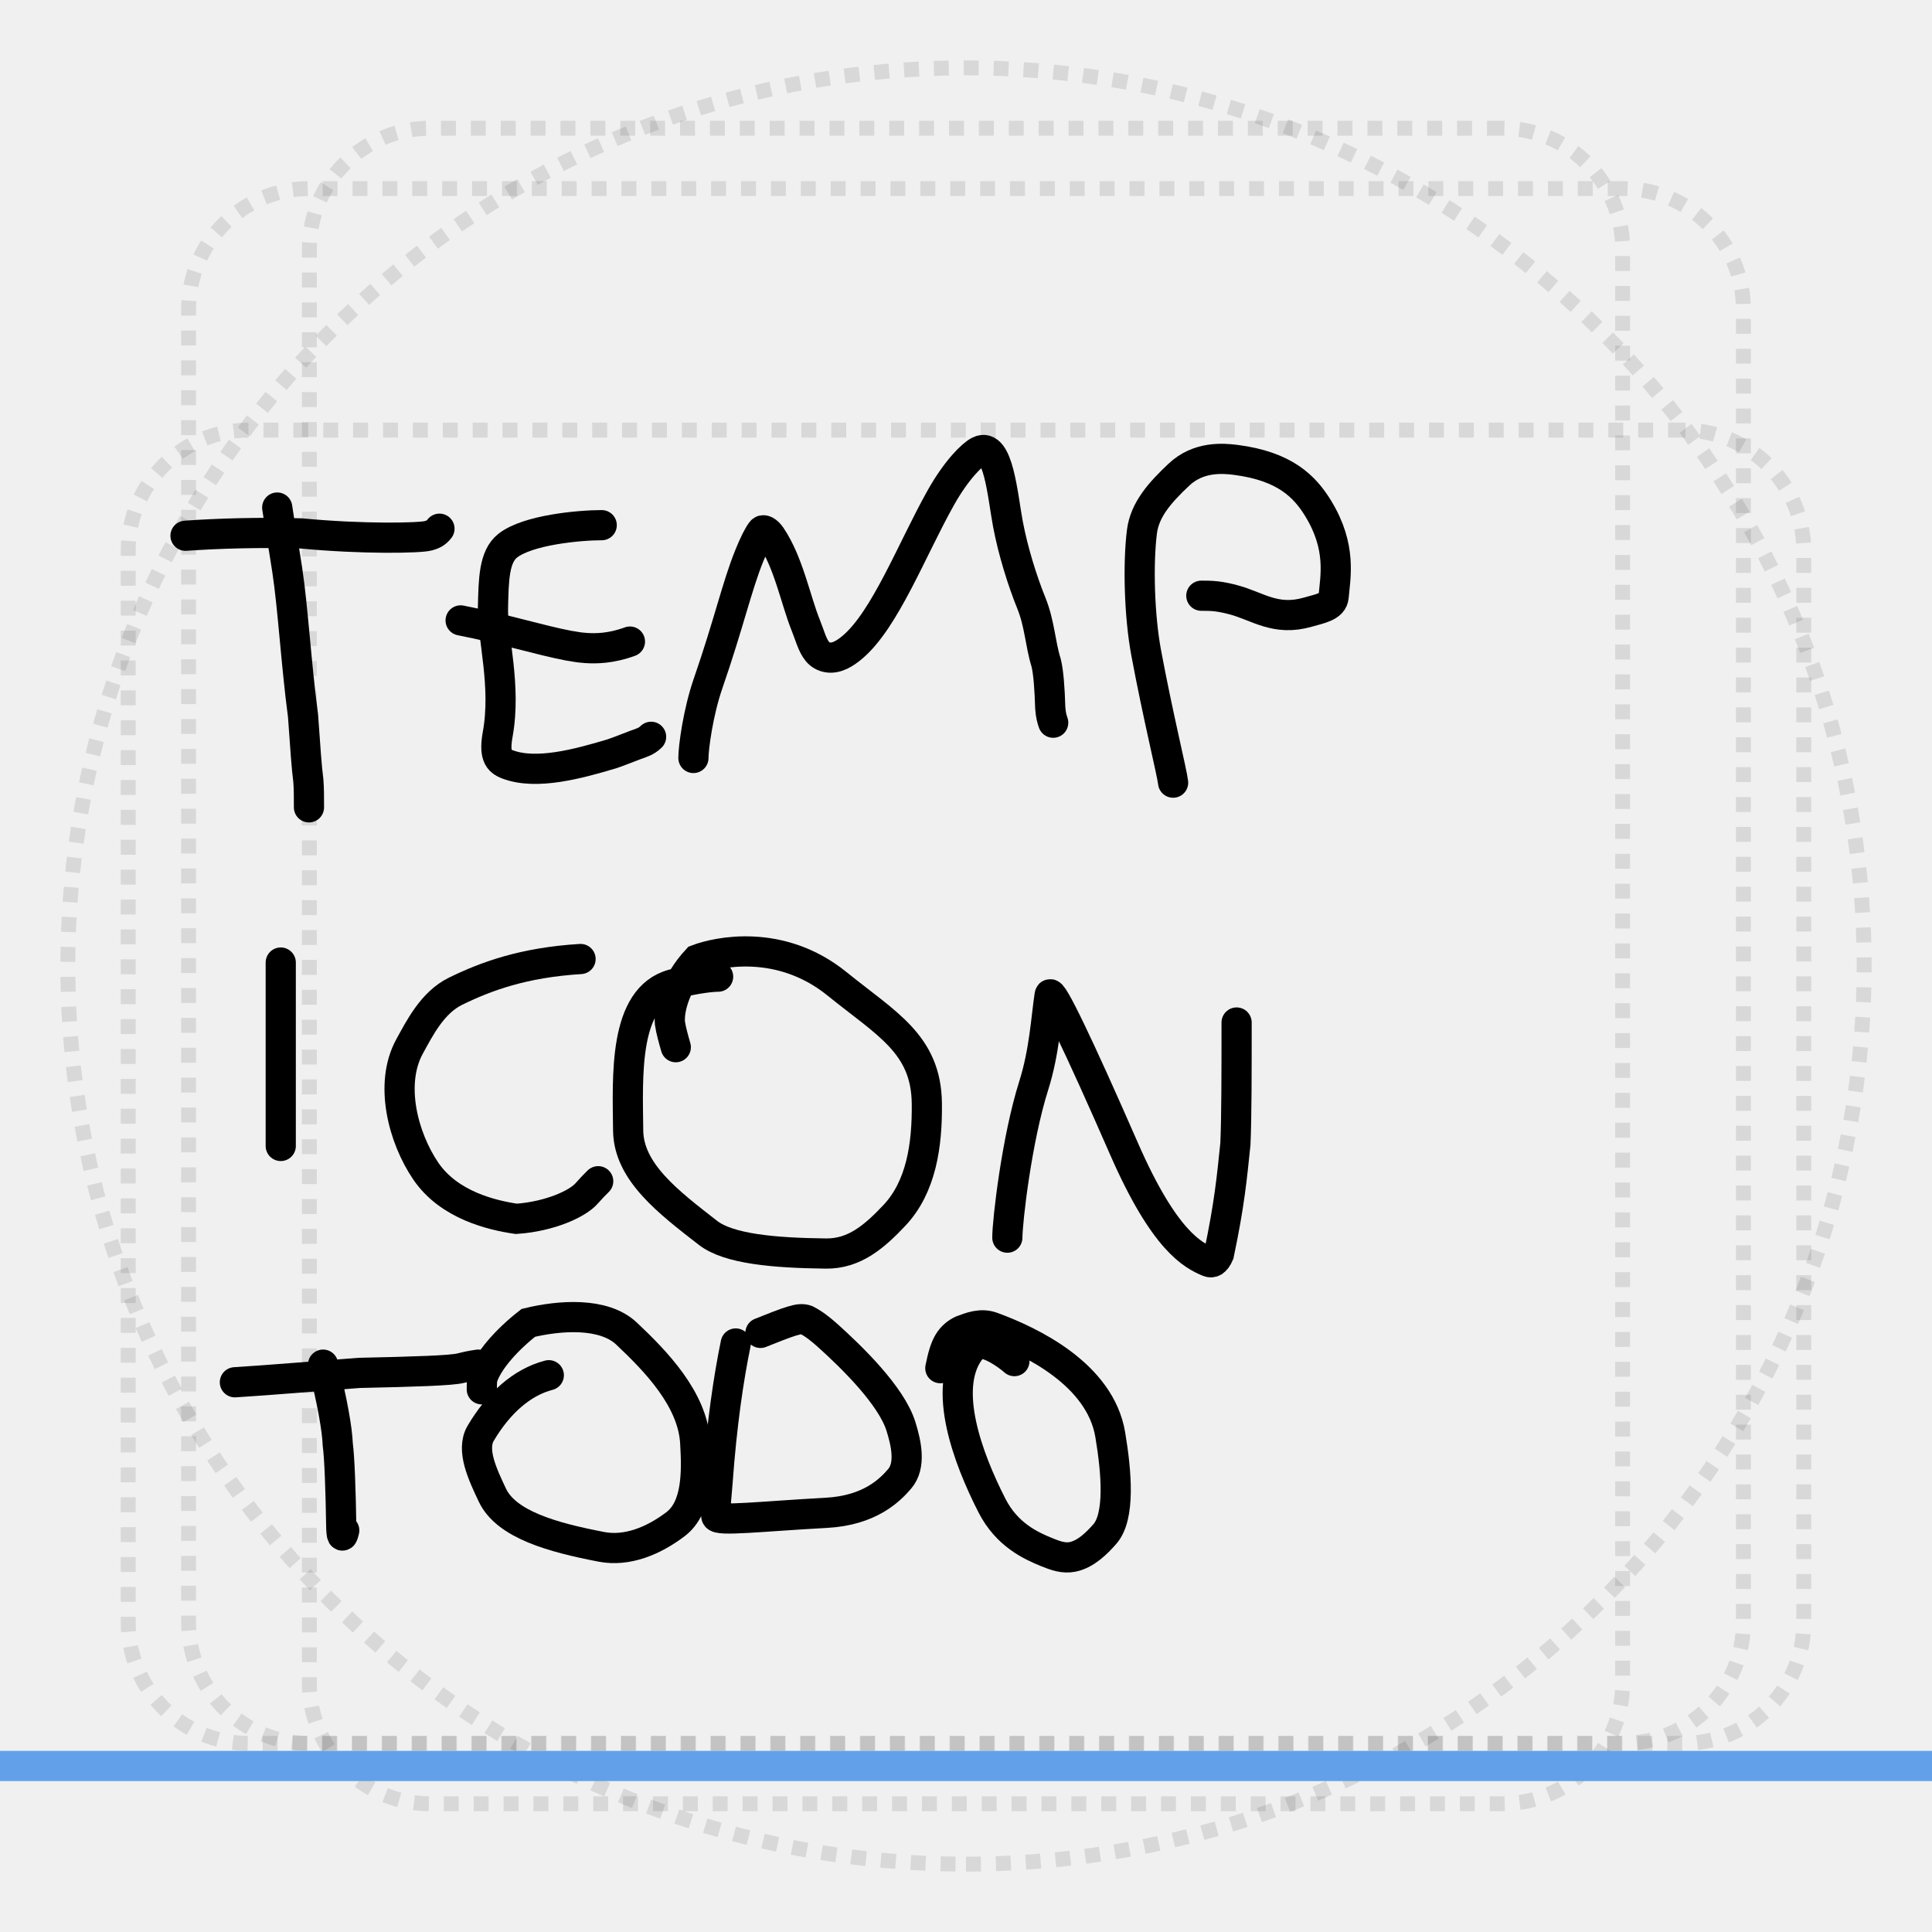
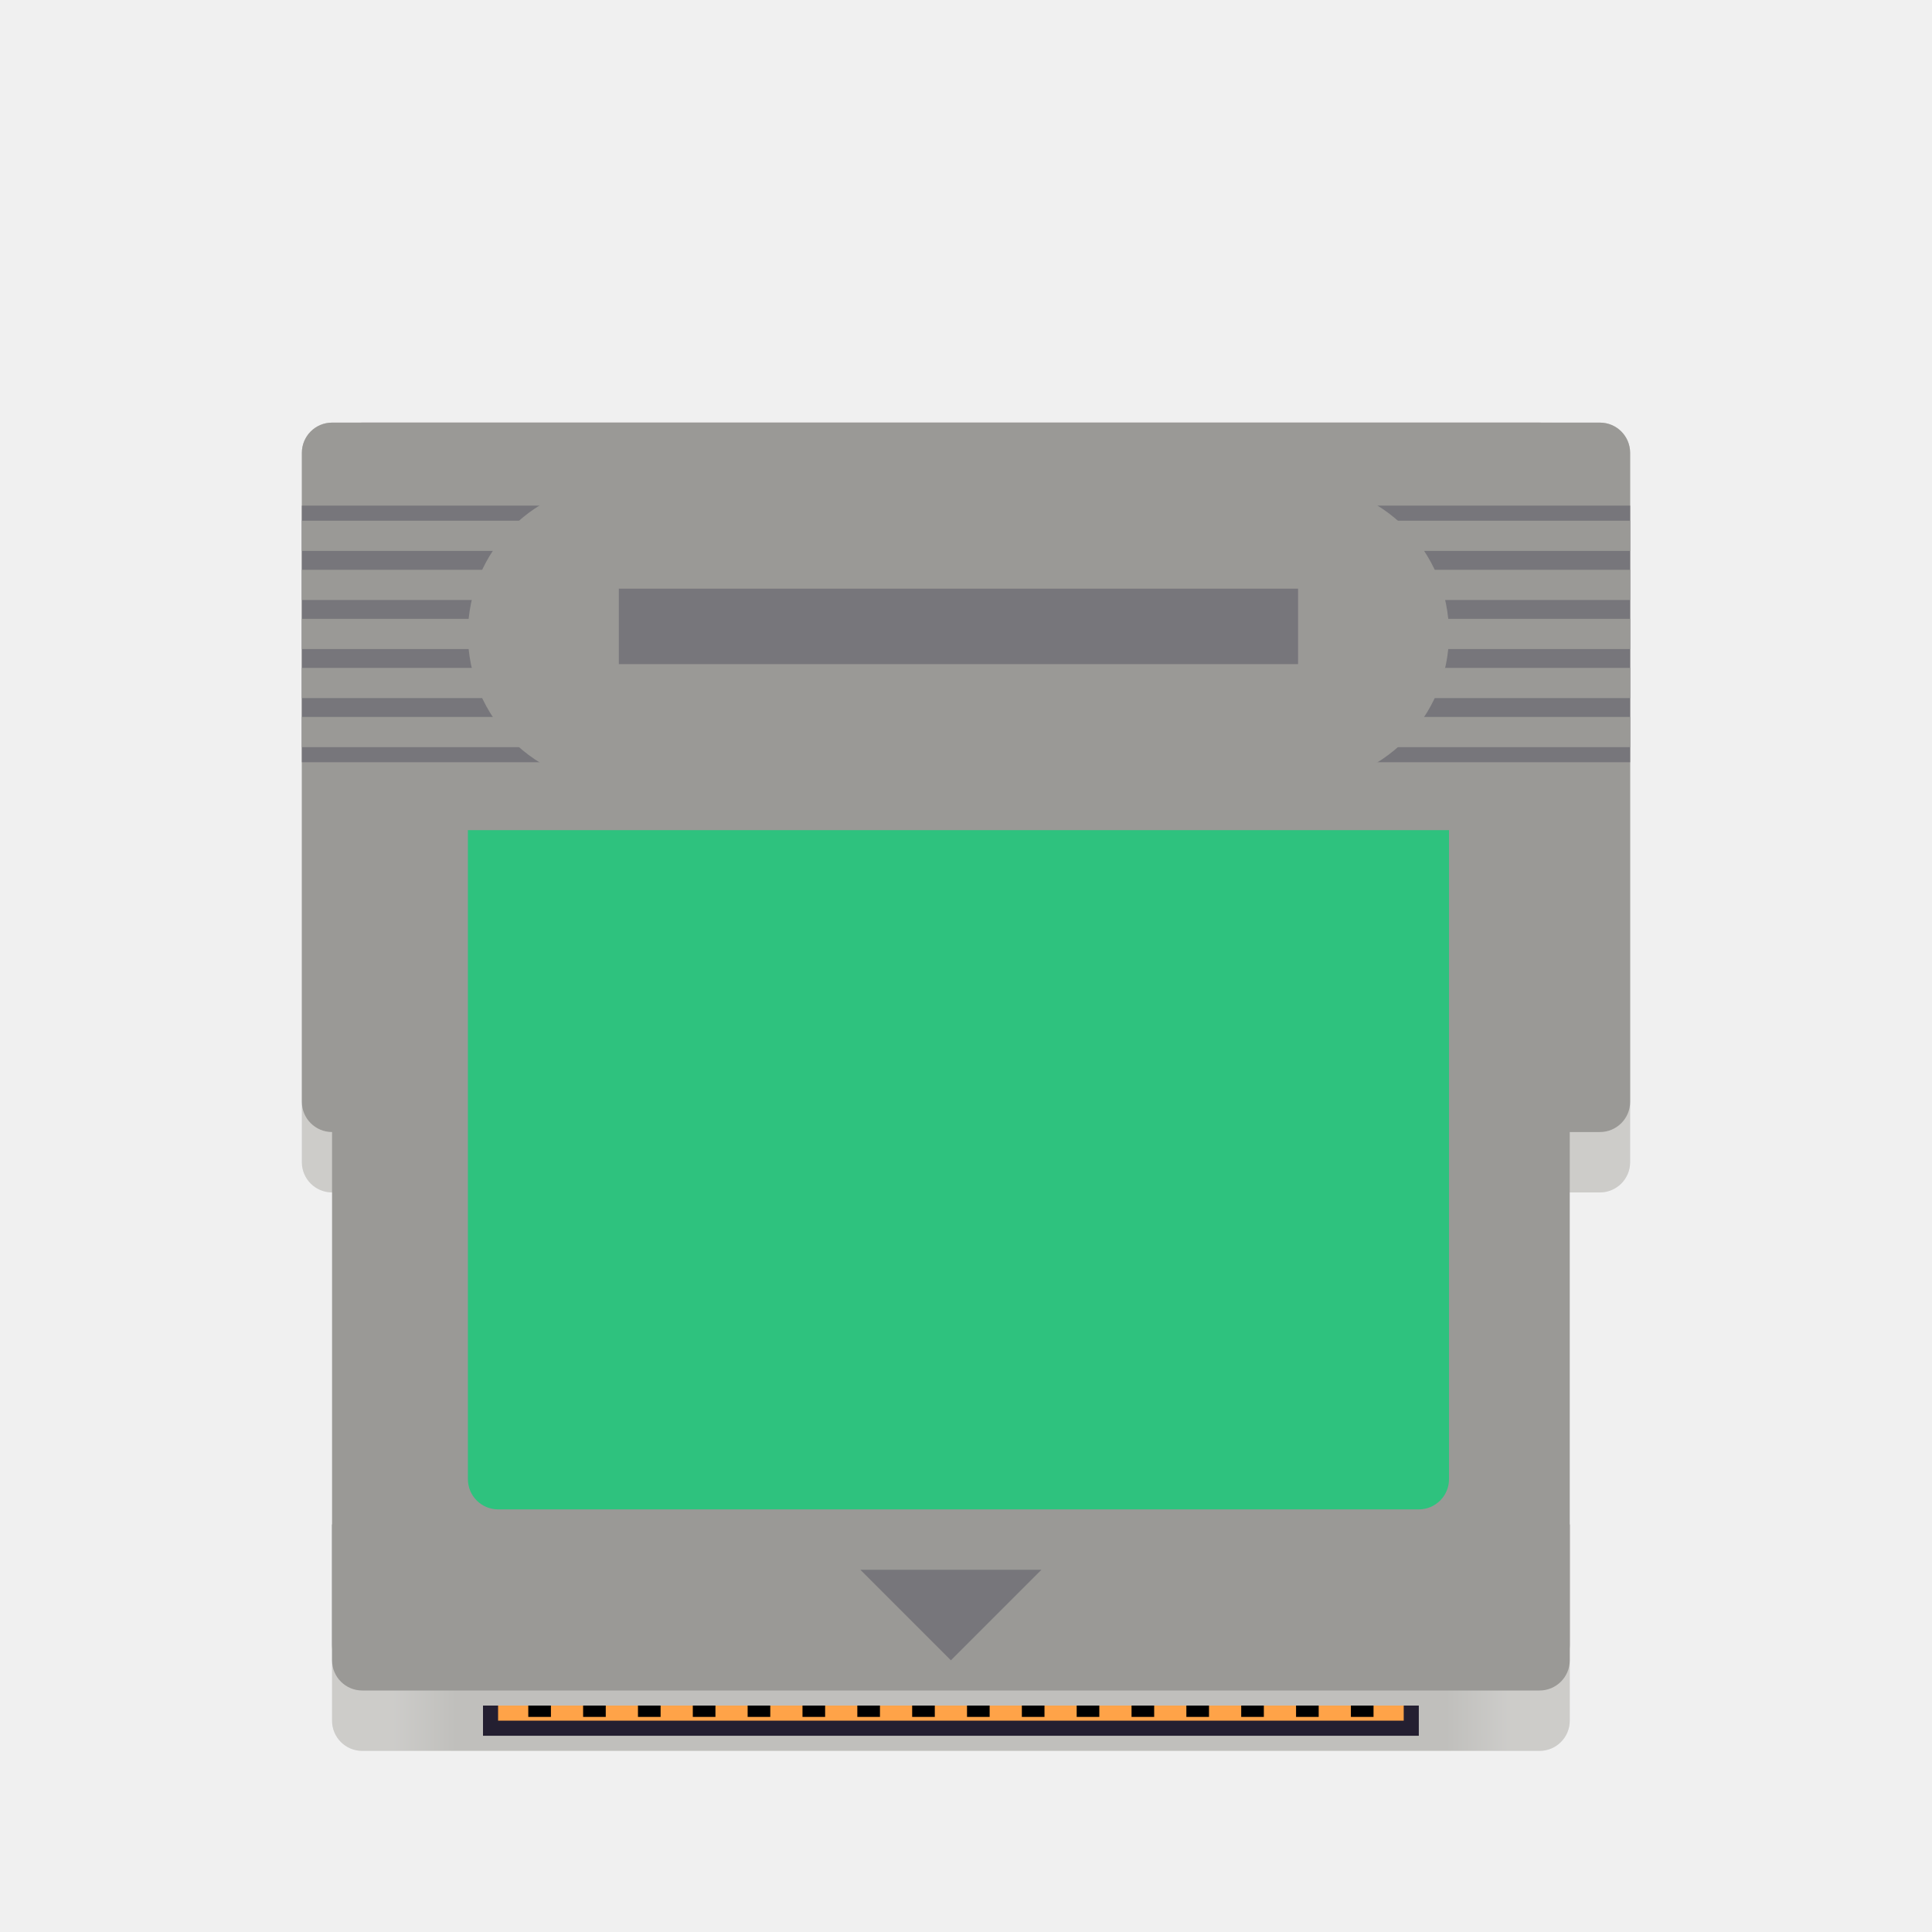
<svg xmlns="http://www.w3.org/2000/svg" width="128" height="128" viewBox="0 0 128 128" fill="none">
-   <g clip-path="url(#clip0_11_28)">
-     <path d="M128 0H0V128H128V0Z" fill="#F0F0F0" />
-     <path opacity="0.1" d="M64 123.504C96.863 123.504 123.504 96.863 123.504 64C123.504 31.137 96.863 4.496 64 4.496C31.137 4.496 4.496 31.137 4.496 64C4.496 96.863 31.137 123.504 64 123.504Z" stroke="black" stroke-width="0.99" stroke-dasharray="0.99 0.99" />
-     <path opacity="0.1" d="M99.505 8.495H28.495C24.077 8.495 20.495 12.077 20.495 16.495V111.505C20.495 115.923 24.077 119.505 28.495 119.505H99.505C103.923 119.505 107.505 115.923 107.505 111.505V16.495C107.505 12.077 103.923 8.495 99.505 8.495Z" stroke="black" stroke-width="0.99" stroke-dasharray="0.99 0.99" />
-     <path opacity="0.1" d="M107.505 12.495H20.495C16.077 12.495 12.495 16.077 12.495 20.495V107.505C12.495 111.923 16.077 115.505 20.495 115.505H107.505C111.923 115.505 115.505 111.923 115.505 107.505V20.495C115.505 16.077 111.923 12.495 107.505 12.495Z" stroke="black" stroke-width="0.99" stroke-dasharray="0.99 0.99" />
-     <path opacity="0.1" d="M111.505 28.495H16.495C12.077 28.495 8.495 32.077 8.495 36.495V107.505C8.495 111.923 12.077 115.505 16.495 115.505H111.505C115.923 115.505 119.505 111.923 119.505 107.505V36.495C119.505 32.077 115.923 28.495 111.505 28.495Z" stroke="black" stroke-width="0.99" stroke-dasharray="0.99 0.99" />
-     <path d="M2.67029e-05 117H128" stroke="#62A0EA" stroke-width="2" />
-     <path d="M18.367 33.626C18.521 34.706 18.755 35.956 19.027 37.74C19.413 40.273 19.61 43.887 20.077 47.427C20.236 49.657 20.313 50.837 20.43 51.729C20.47 52.236 20.47 52.853 20.47 53.489" stroke="black" stroke-width="2" stroke-linecap="round" />
-     <path d="M12.291 35.495C14.45 35.341 17.182 35.262 19.944 35.339C24.036 35.729 27.789 35.652 28.372 35.497C28.646 35.418 28.878 35.341 29.116 35.028" stroke="black" stroke-width="2" stroke-linecap="round" />
-     <path d="M39.865 34.794C38.398 34.794 34.967 35.103 33.638 36.153C32.728 36.872 32.701 38.37 32.66 40.318C32.62 42.236 33.556 45.446 32.974 48.65C32.86 49.279 32.855 49.741 32.971 50.056C33.086 50.372 33.318 50.526 33.63 50.644C35.536 51.365 38.3 50.61 40.519 49.948C41.106 49.752 41.646 49.521 42.078 49.363C42.511 49.206 42.819 49.129 43.137 48.815" stroke="black" stroke-width="2" stroke-linecap="round" />
-     <path d="M30.518 41.104C33.318 41.648 35.799 42.422 37.679 42.778C37.994 42.817 38.225 42.894 38.845 42.934C39.466 42.973 40.468 42.973 41.735 42.506" stroke="black" stroke-width="2" stroke-linecap="round" />
-     <path d="M45.941 50.218C45.941 49.521 46.25 47.194 46.912 45.28C48.287 41.307 48.82 38.851 49.638 36.828C49.959 36.034 50.225 35.498 50.457 35.186C50.562 35.045 50.844 35.182 51.079 35.531C52.249 37.266 52.713 39.763 53.378 41.411C53.649 42.083 53.807 42.737 54.156 43.165C54.331 43.379 54.583 43.516 54.856 43.556C55.433 43.643 55.987 43.286 56.453 42.899C58.636 41.082 60.425 36.365 62.329 32.978C63.37 31.127 64.4 30.123 64.866 29.888C66.144 29.244 66.426 32.841 66.776 34.709C67.12 36.541 67.748 38.524 68.334 39.969C68.885 41.331 68.917 42.656 69.308 43.903C69.464 44.525 69.543 45.614 69.582 46.898C69.62 47.411 69.697 47.642 69.777 47.881" stroke="black" stroke-width="2" stroke-linecap="round" />
-     <path d="M77.722 51.853C77.645 51.157 76.717 47.441 75.932 43.22C75.487 40.828 75.385 37.388 75.656 35.228C75.841 33.754 76.862 32.621 78.104 31.449C79.389 30.237 80.991 30.355 81.882 30.47C85.118 30.891 86.438 32.219 87.339 33.696C88.901 36.257 88.471 38.213 88.356 39.537C88.299 40.187 87.462 40.323 86.647 40.557C84.509 41.171 83.335 40.169 81.74 39.743C81.309 39.625 80.924 39.548 80.571 39.508C80.218 39.468 79.909 39.468 79.591 39.468" stroke="black" stroke-width="2" stroke-linecap="round" />
-     <path d="M18.6 63.771V75.923" stroke="black" stroke-width="2" stroke-linecap="round" />
-     <path d="M38.463 63.537C34.654 63.769 32.163 64.701 30.176 65.674C28.648 66.422 27.796 68.127 27.134 69.332C25.775 71.808 26.7 75.366 28.21 77.588C29.756 79.86 32.612 80.517 34.207 80.751C36.43 80.599 38.304 79.743 38.888 79.043C39.162 78.729 39.393 78.498 39.632 78.259" stroke="black" stroke-width="2" stroke-linecap="round" />
-     <path d="M47.577 64.706C47.269 64.706 46.184 64.783 44.589 65.208C41.284 66.09 41.581 71.319 41.617 74.896C41.645 77.651 44.296 79.652 46.904 81.679C48.278 82.747 51.295 83.01 54.719 83.05C56.611 83.072 57.929 81.928 59.252 80.528C61.037 78.639 61.439 75.857 61.405 73.091C61.357 69.168 58.724 67.828 55.459 65.184C51.701 62.14 47.507 63.068 46.184 63.572C44.775 65.089 44.305 66.804 44.383 67.775C44.46 68.284 44.614 68.823 44.773 69.379" stroke="black" stroke-width="2" stroke-linecap="round" />
-     <path d="M66.739 81.998C66.739 80.916 67.356 75.493 68.488 71.92C69.2 69.672 69.309 67.445 69.542 65.918C69.622 65.394 71.473 69.26 74.468 76.108C77.15 82.242 79.04 83.162 80.055 83.594C80.275 83.688 80.522 83.634 80.756 83.094C81.461 79.746 81.615 78.03 81.849 75.787C81.928 74.006 81.928 70.922 81.928 67.744" stroke="black" stroke-width="2" stroke-linecap="round" />
-     <path d="M21.404 90.411C22.021 92.879 22.339 94.69 22.378 95.7C22.493 96.557 22.573 98.728 22.611 101.261C22.65 102.02 22.727 101.712 22.807 101.394" stroke="black" stroke-width="2" stroke-linecap="round" />
-     <path d="M15.562 91.579C18.03 91.425 20.689 91.191 23.795 90.958C27.518 90.878 29.892 90.801 30.513 90.646C30.827 90.567 31.135 90.49 31.686 90.411" stroke="black" stroke-width="2" stroke-linecap="round" />
-     <path d="M36.36 91.112C34.572 91.577 33.019 92.972 31.845 94.96C31.19 96.07 31.995 97.725 32.617 99.048C33.532 100.996 36.58 101.857 39.853 102.483C41.533 102.805 43.284 102.1 44.762 100.975C46.211 99.872 46.175 97.51 46.059 95.566C45.888 92.695 43.459 90.191 41.508 88.352C39.993 86.924 37.08 87.139 35.002 87.643C33.561 88.77 32.313 90.173 31.96 91.302C31.92 91.577 31.92 91.808 31.92 92.047" stroke="black" stroke-width="2" stroke-linecap="round" />
-     <path d="M48.745 89.009C48.278 91.264 47.815 94.36 47.538 98.228C47.468 99.211 47.343 99.91 47.459 100.456C47.533 100.805 50.512 100.459 54.752 100.228C57.608 100.072 58.946 98.749 59.607 97.973C60.364 97.085 60.042 95.636 59.692 94.509C59.055 92.453 56.392 89.883 54.864 88.505C54.373 88.062 53.889 87.686 53.422 87.453C53.188 87.373 52.956 87.373 52.452 87.527C51.947 87.681 51.176 87.99 50.381 88.308" stroke="black" stroke-width="2" stroke-linecap="round" />
-     <path d="M67.206 90.177C66.587 89.635 65.573 89.009 65.068 89.047C64.793 89.068 64.486 89.163 64.212 89.55C62.449 92.033 64.084 96.547 65.72 99.748C66.709 101.683 68.291 102.404 69.344 102.833C69.939 103.076 70.475 103.263 71.057 103.148C71.925 102.975 72.656 102.254 73.2 101.632C74.212 100.477 73.983 97.594 73.558 95.055C72.887 91.049 68.314 88.864 65.734 87.92C64.997 87.65 64.327 87.918 63.706 88.15C63.393 88.305 63.084 88.537 62.848 88.926C62.612 89.315 62.458 89.855 62.299 90.645" stroke="black" stroke-width="2" stroke-linecap="round" />
+   <g clip-path="url(#clip0_11_15)">
+     <path d="M22 101H104V114C104 115.105 103.105 116 102 116H24C22.895 116 22 115.105 22 114V101Z" fill="#C0BFBC" />
+     <path d="M22 101H104V114C104 115.105 103.105 116 102 116H24C22.895 116 22 115.105 22 114V101Z" fill="url(#paint0_linear_11_15)" fill-opacity="0.2" />
+     <path d="M22 101H104V110C104 111.105 103.105 112 102 112H24C22.895 112 22 111.105 22 110V101Z" fill="#9A9996" />
+     <g clip-path="url(#clip1_11_15)">
+       <rect width="62" height="2" transform="translate(32 113)" fill="#241F31" />
+       <rect x="33" y="99" width="60" height="15" fill="#FFA348" />
+       <rect x="35" y="112" width="1.5" height="1.75" fill="black" />
+       <rect x="38.633" y="112" width="1.5" height="1.75" fill="black" />
+       <rect x="42.267" y="112" width="1.5" height="1.75" fill="black" />
+       <rect x="45.9" y="112" width="1.5" height="1.75" fill="black" />
+       <rect x="49.533" y="112" width="1.5" height="1.75" fill="black" />
+       <rect x="53.167" y="112" width="1.5" height="1.75" fill="black" />
+       <rect x="56.8" y="112" width="1.5" height="1.75" fill="black" />
+       <rect x="60.433" y="112" width="1.5" height="1.75" fill="black" />
+       <rect x="64.067" y="112" width="1.5" height="1.75" fill="black" />
+       <rect x="67.7" y="112" width="1.5" height="1.75" fill="black" />
+       <rect x="71.333" y="112" width="1.5" height="1.75" fill="black" />
+       <rect x="74.967" y="112" width="1.5" height="1.75" fill="black" />
+       <rect x="78.6" y="112" width="1.5" height="1.75" fill="black" />
+       <rect x="82.233" y="112" width="1.5" height="1.75" fill="black" />
+       <rect x="85.867" y="112" width="1.5" height="1.75" fill="black" />
+       <rect x="89.5" y="112" width="1.5" height="1.75" fill="black" />
+     </g>
+     <rect x="20" y="28" width="88" height="51" rx="2" fill="#C0BFBC" />
+     <rect x="20" y="28" width="88" height="51" rx="2" fill="url(#paint1_linear_11_15)" fill-opacity="0.2" />
+     <rect x="20" y="28" width="88" height="47" rx="2" fill="#9A9996" />
+     <rect x="22" y="28" width="82" height="83" rx="2" fill="#9A9996" />
+     <rect width="92" height="17" transform="translate(18 33.5)" fill="#77767B" />
+     <rect x="19" y="34.5" width="90" height="2" fill="#9A9996" />
+     <rect x="19" y="37.75" width="90" height="2" fill="#9A9996" />
+     <rect x="19" y="41" width="90" height="2" fill="#9A9996" />
+     <rect x="19" y="44.25" width="90" height="2" fill="#9A9996" />
+     <rect x="19" y="47.5" width="90" height="2" fill="#9A9996" />
+     <rect x="31" y="32" width="65" height="20" rx="10" fill="#9A9996" />
+     <rect x="41" y="39" width="45" height="5" fill="#77767B" />
+     <path d="M31 55H96V98C96 99.105 95.105 100 94 100H33C31.895 100 31 99.105 31 98V55Z" fill="#2EC27E" />
+     <path d="M63 110L57 104H69L63 110Z" fill="#77767B" />
  </g>
  <defs>
-     <clipPath id="clip0_11_28">
-       <rect width="128" height="128" fill="white" />
+     <linearGradient id="paint0_linear_11_15" x1="104" y1="108.5" x2="22" y2="108.5" gradientUnits="userSpaceOnUse">
+       <stop offset="0.05" stop-color="white" />
+       <stop offset="0.1" stop-color="white" stop-opacity="0" />
+       <stop offset="0.9" stop-color="white" stop-opacity="0" />
+       <stop offset="0.95" stop-color="white" />
+     </linearGradient>
+     <linearGradient id="paint1_linear_11_15" x1="108" y1="53.5" x2="20" y2="53.5" gradientUnits="userSpaceOnUse">
+       <stop offset="0.05" stop-color="white" />
+       <stop offset="0.1" stop-color="white" stop-opacity="0" />
+       <stop offset="0.9" stop-color="white" stop-opacity="0" />
+       <stop offset="0.95" stop-color="white" />
+     </linearGradient>
+     <clipPath id="clip0_11_15">
+       <rect width="88" height="88" fill="white" transform="translate(20 28)" />
+     </clipPath>
+     <clipPath id="clip1_11_15">
+       <rect width="62" height="2" fill="white" transform="translate(32 113)" />
    </clipPath>
  </defs>
</svg>
